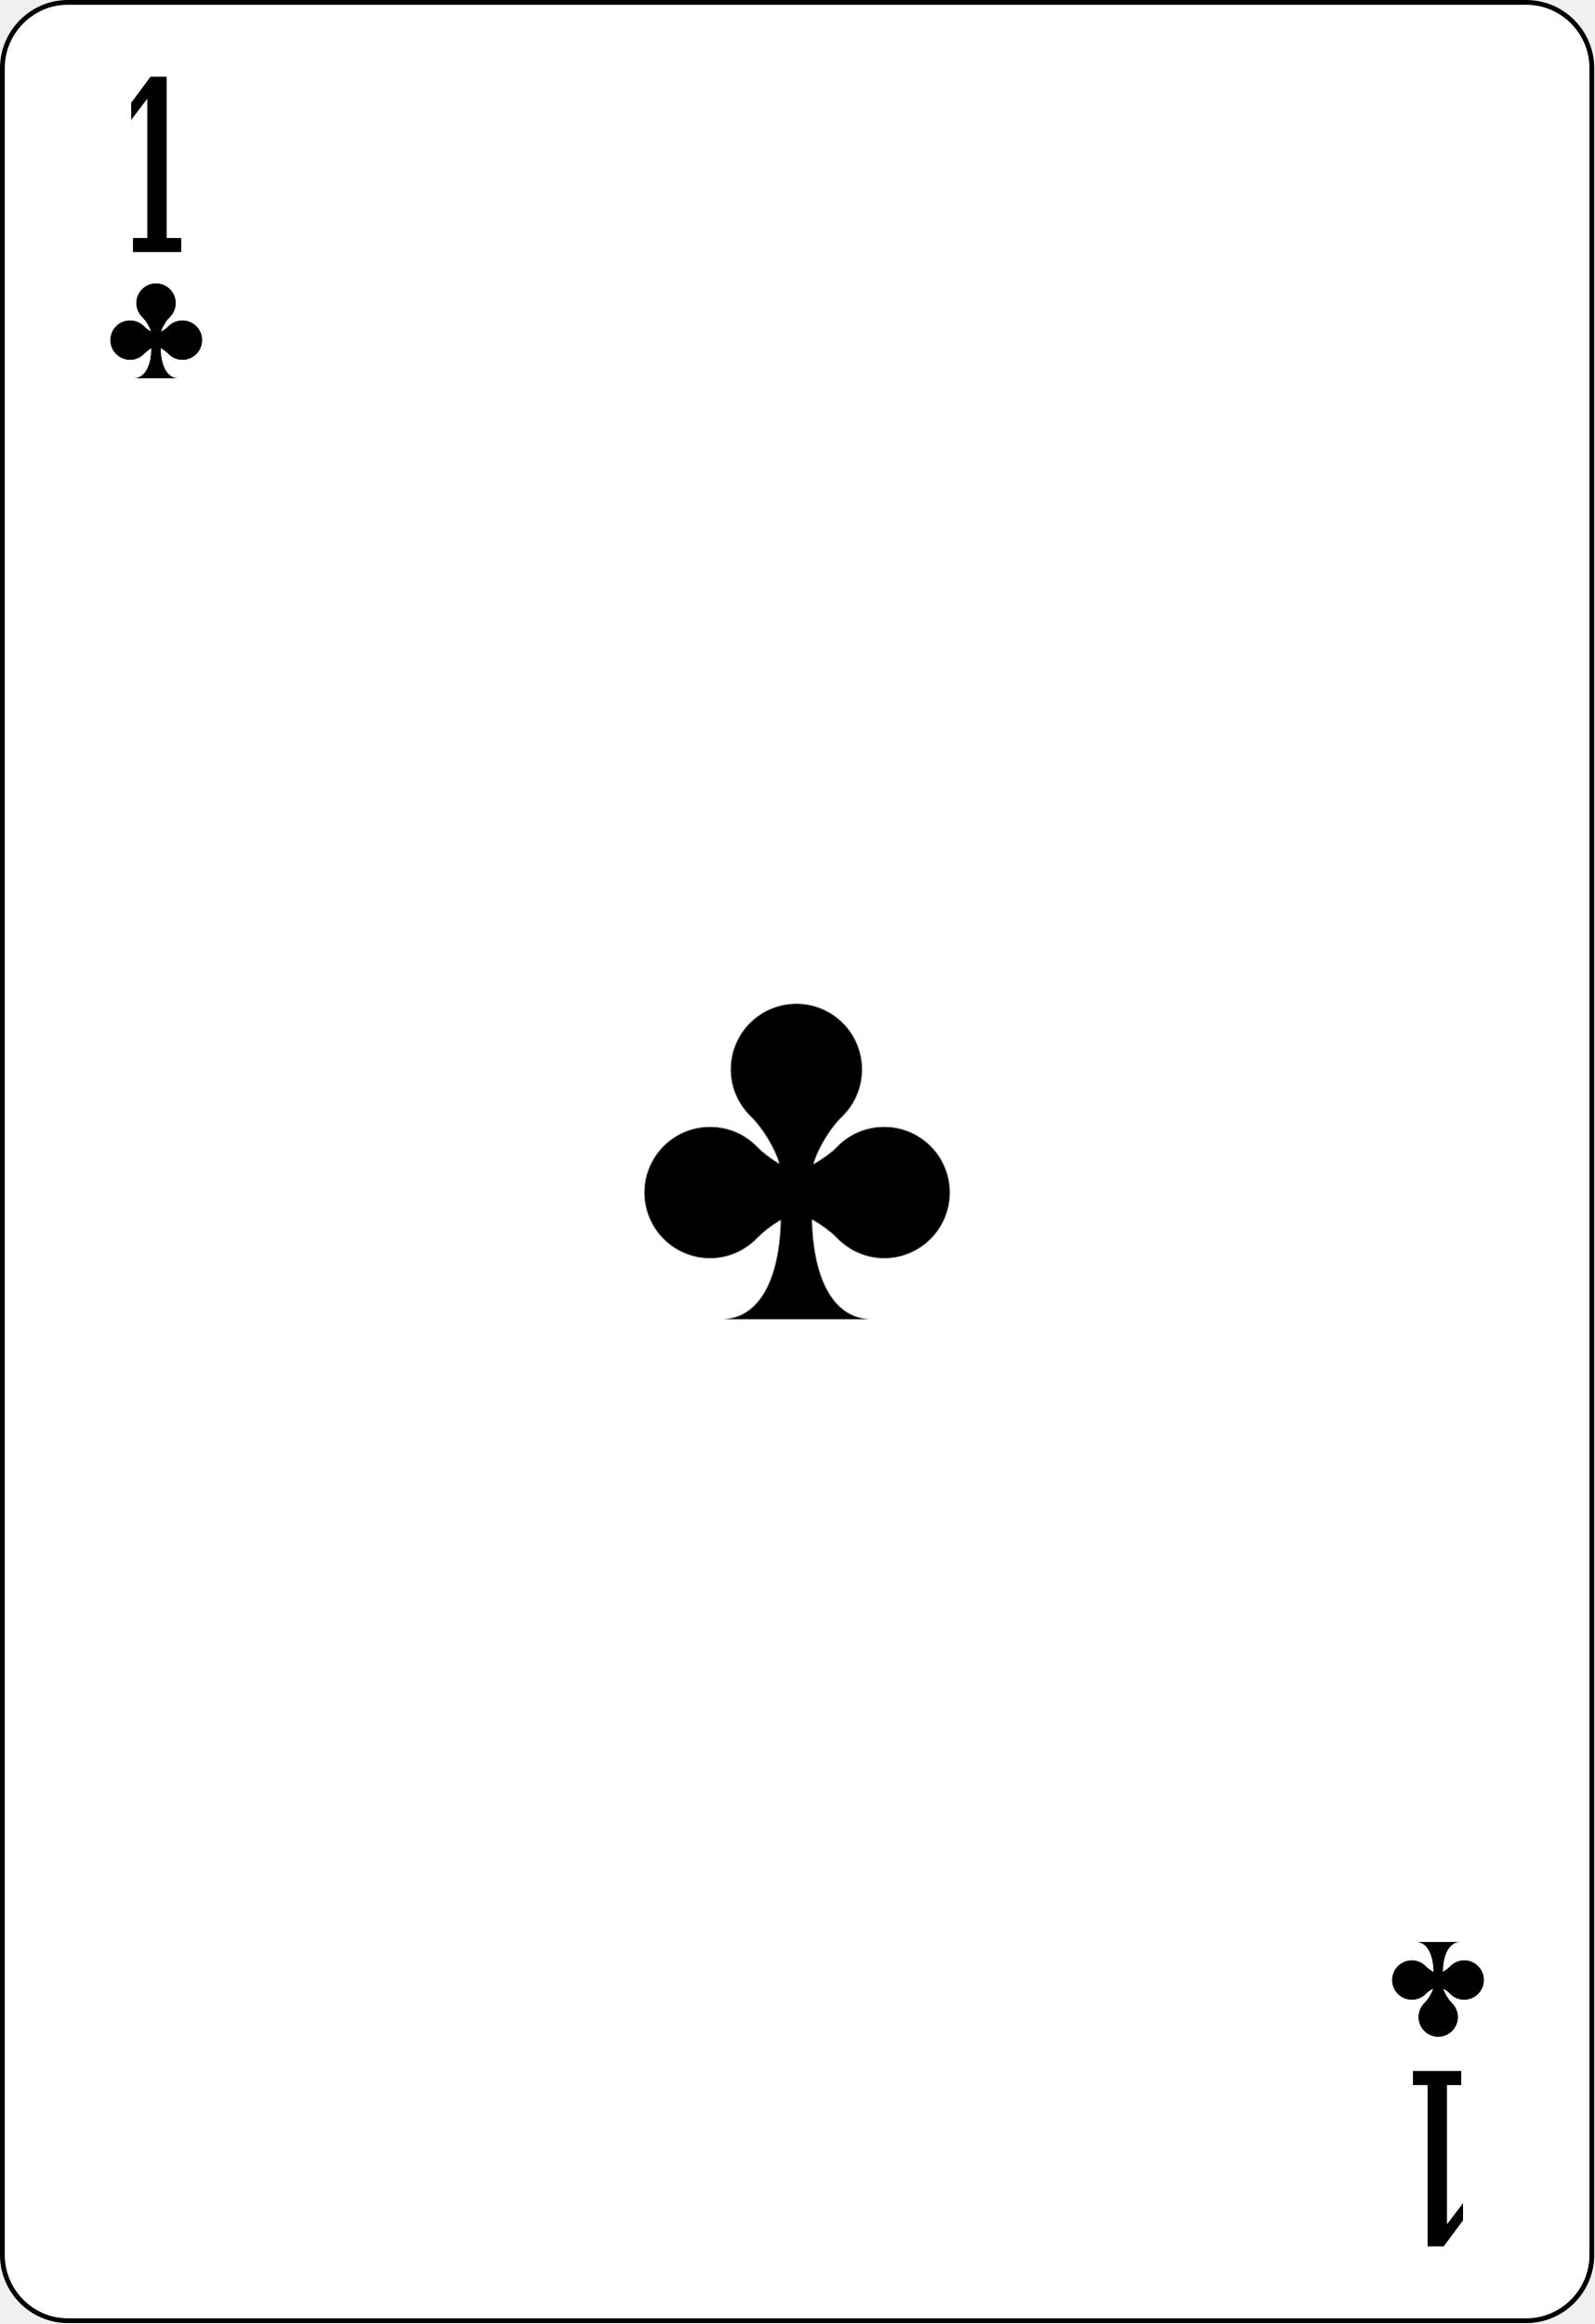
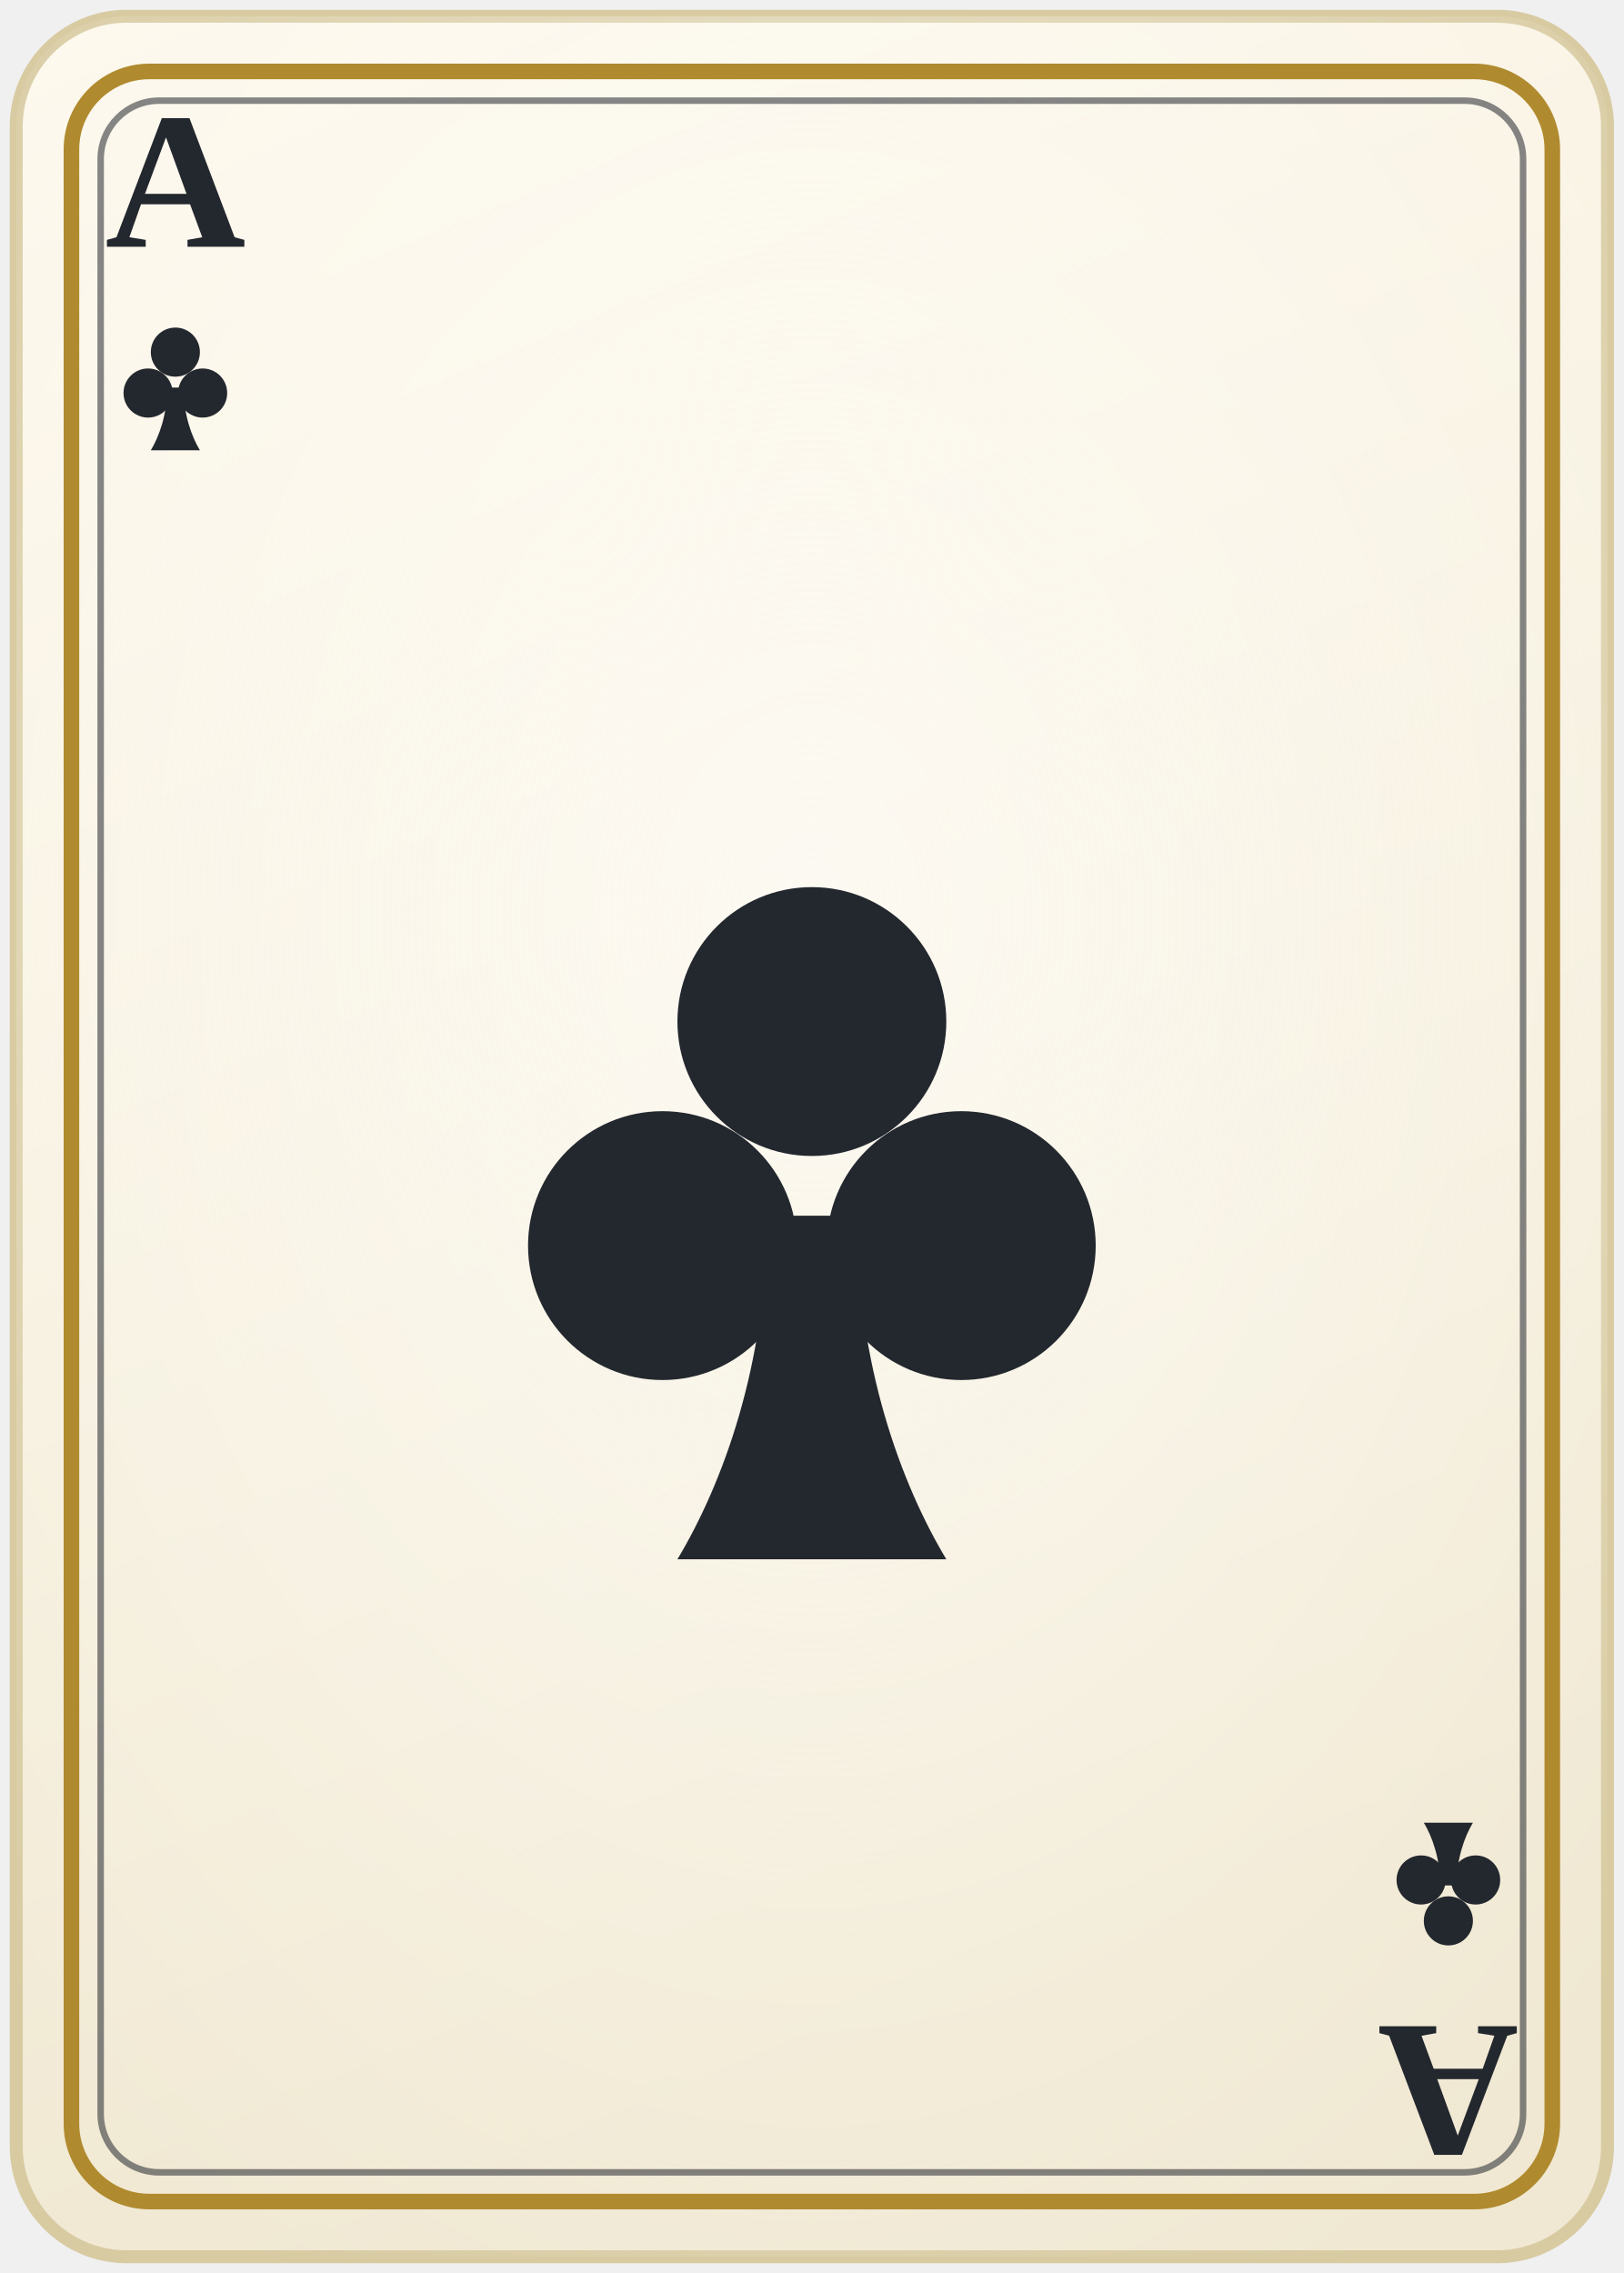
- <svg xmlns="http://www.w3.org/2000/svg" xmlns:xlink="http://www.w3.org/1999/xlink" xml:space="preserve" width="208" height="303" version="1.0" viewBox="0 0 167.086 242.667">
-   <path fill="#fff" stroke="#000" stroke-width=".5" d="M166.836 235.893c0 3.792-3.086 6.891-6.87 6.891H7.111C3.336 242.784.25 239.685.25 235.893V6.775c0-3.786 3.086-6.891 6.861-6.891H159.966c3.784 0 6.87 3.105 6.87 6.891V235.893z" />
-   <use xlink:href="#a" width="167.086" height="242.667" transform="rotate(180 83.54322 121.181)" />
-   <use xlink:href="#b" id="a" width="167.086" height="242.667" x="0" y="0" transform="translate(-8.747718 -2.192415) scale(.3006846)" />
-   <use xlink:href="#c" width="167.086" height="242.667" transform="rotate(180 83.54322 121.3337)" />
-   <path id="b" fill="#000" fill-opacity="1" stroke="none" stroke-linecap="round" stroke-linejoin="round" stroke-miterlimit="4" stroke-opacity="1" stroke-width="1.5" d="M83.468 104.809c-3.798 0-6.875 3.077-6.875 6.875 0 1.96.833 3.721 2.15 4.975 1.018.969 2.467 3.164 2.95 4.925-.942-.568-1.79-1.214-2.3-1.75-1.254-1.317-3.015-2.125-4.975-2.125-3.798 0-6.875 3.077-6.875 6.875-0 3.798 3.077 6.875 6.875 6.875 1.96 0 3.721-.833 4.975-2.15.538-.565 1.446-1.279 2.45-1.875-.141 6.305-2.305 10.425-6.25 10.425h15.775c-3.956 0-6.145-4.141-6.275-10.475 1.058.607 2.042 1.339 2.6 1.925 1.254 1.317 3.015 2.15 4.975 2.15 3.798 0 6.875-3.077 6.875-6.875s-3.077-6.875-6.875-6.875c-1.96 0-3.721.808-4.975 2.125-.531.558-1.453 1.219-2.45 1.8.468-1.769 1.947-3.997 2.975-4.975 1.317-1.254 2.125-3.015 2.125-4.975 0-3.798-3.077-6.875-6.875-6.875z" />
-   <path id="c" fill-rule="nonzero" stroke="none" stroke-miterlimit="4" d="M12.613 25.827v-1.469h1.5V9.76l-1.688 2.224v-1.801l2.028-2.731h1.69V24.358h1.531v1.469h-5.062z" transform="translate(1.321659 .2158208)" />
+ <svg xmlns="http://www.w3.org/2000/svg" width="250" height="350" viewBox="0 0 250 350">
+   <defs>
+     <linearGradient id="ivory" x1="0" y1="0" x2="0.3" y2="1">
+       <stop offset="0%" stop-color="#fdf8ec" />
+       <stop offset="100%" stop-color="#f0e8d2" />
+     </linearGradient>
+     <radialGradient id="ivoryGlow" cx="50%" cy="40%" r="70%">
+       <stop offset="0%" stop-color="#fffefa" stop-opacity="0.7" />
+       <stop offset="100%" stop-color="#fffefa" stop-opacity="0" />
+     </radialGradient>
+   </defs>
+   <rect x="2.5" y="2.5" width="245" height="345" rx="17" fill="url(#ivory)" stroke="#d8cba2" stroke-width="2" />
+   <rect x="2.5" y="2.5" width="245" height="345" rx="17" fill="url(#ivoryGlow)" />
+   <rect x="11" y="11" width="228" height="328" rx="12" fill="none" stroke="#b08a2e" stroke-width="2.4" />
+   <rect x="15.5" y="15.5" width="219" height="319" rx="9" fill="none" stroke="#23272e" stroke-width="1" opacity="0.55" />
+   <g transform="translate(125.0 178.0) scale(2.300)">
+     <g fill="#23272e">
+       <circle cx="0" cy="-9" r="9" />
+       <circle cx="-10" cy="6" r="9" />
+       <circle cx="10" cy="6" r="9" />
+       <path d="M-3,4 C-3,14 -6,22 -9,27 L9,27 C6,22 3,14 3,4 Z" />
+     </g>
+   </g>
+   <g transform="translate(27 38)">
+     <text x="0" y="0" font-family="Georgia,'Times New Roman',serif" font-weight="bold" font-size="30" fill="#23272e" text-anchor="middle">A</text>
+     <g transform="translate(0 20) scale(0.42)">
+       <g fill="#23272e">
+         <circle cx="0" cy="-9" r="9" />
+         <circle cx="-10" cy="6" r="9" />
+         <circle cx="10" cy="6" r="9" />
+         <path d="M-3,4 C-3,14 -6,22 -9,27 L9,27 C6,22 3,14 3,4 Z" />
+       </g>
+     </g>
+   </g>
+   <g transform="translate(223 312) rotate(180)">
+     <text x="0" y="0" font-family="Georgia,'Times New Roman',serif" font-weight="bold" font-size="30" fill="#23272e" text-anchor="middle">A</text>
+     <g transform="translate(0 20) scale(0.42)">
+       <g fill="#23272e">
+         <circle cx="0" cy="-9" r="9" />
+         <circle cx="-10" cy="6" r="9" />
+         <circle cx="10" cy="6" r="9" />
+         <path d="M-3,4 C-3,14 -6,22 -9,27 L9,27 C6,22 3,14 3,4 Z" />
+       </g>
+     </g>
+   </g>
</svg>
